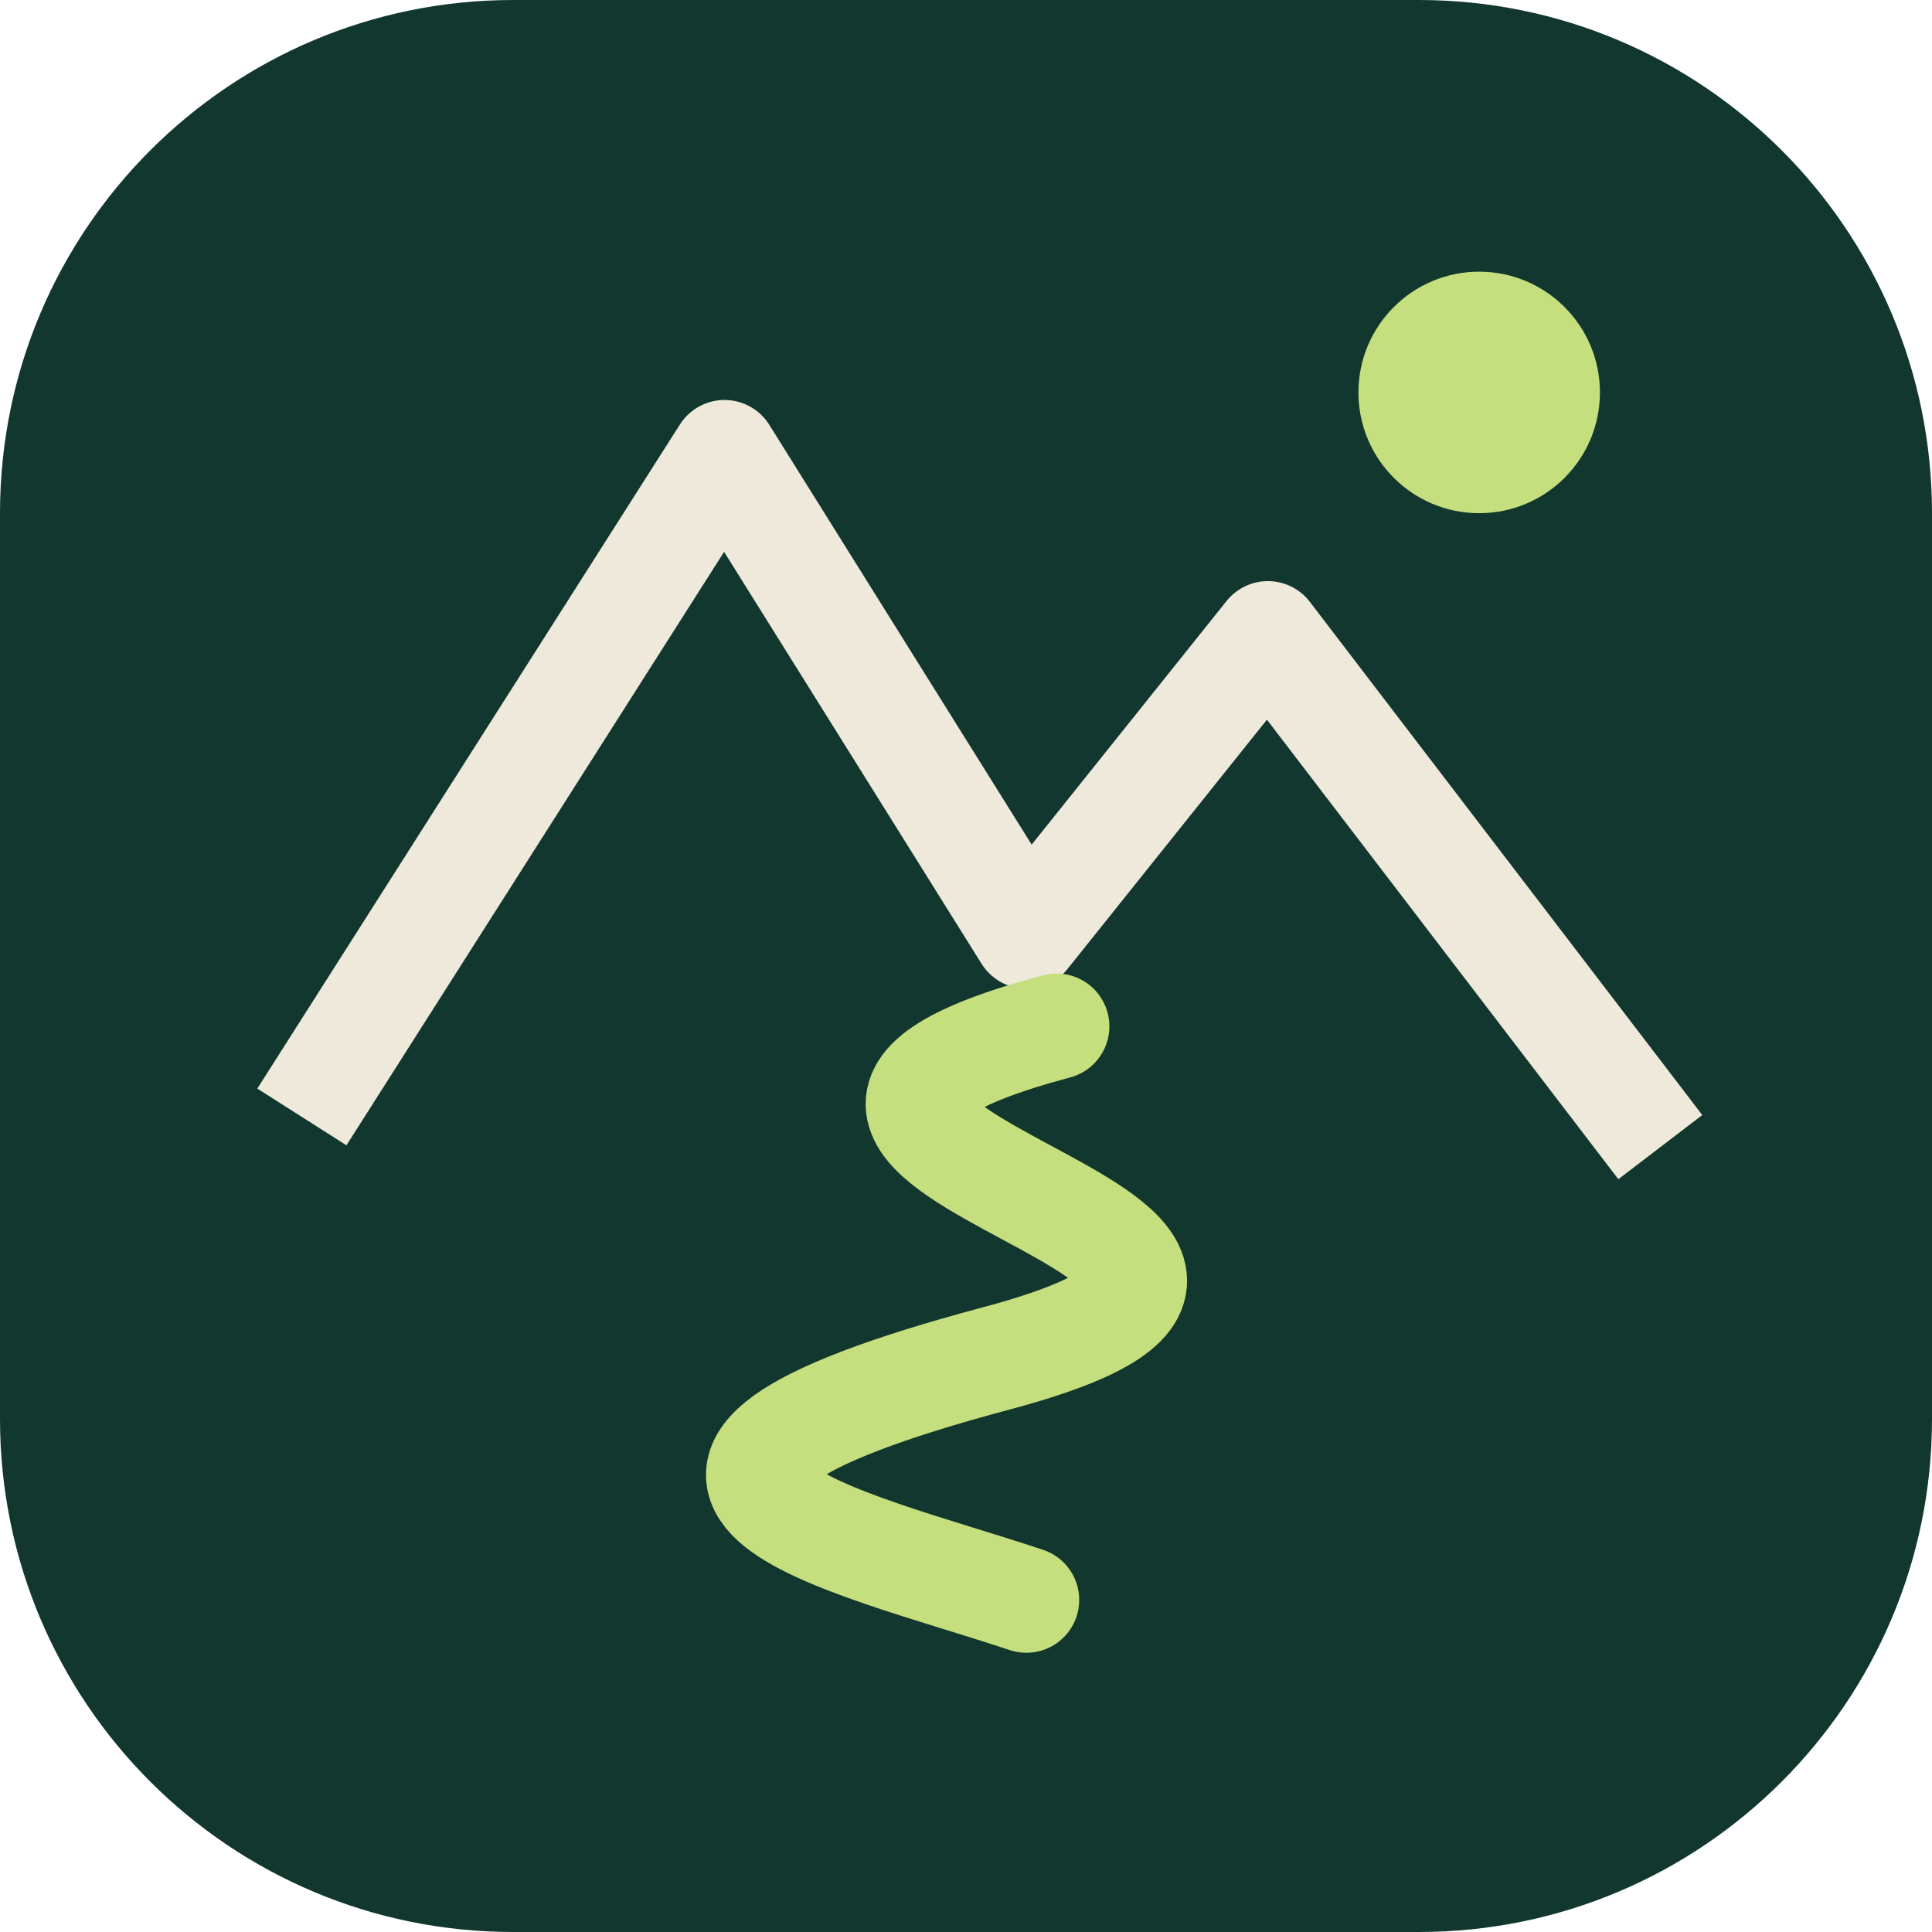
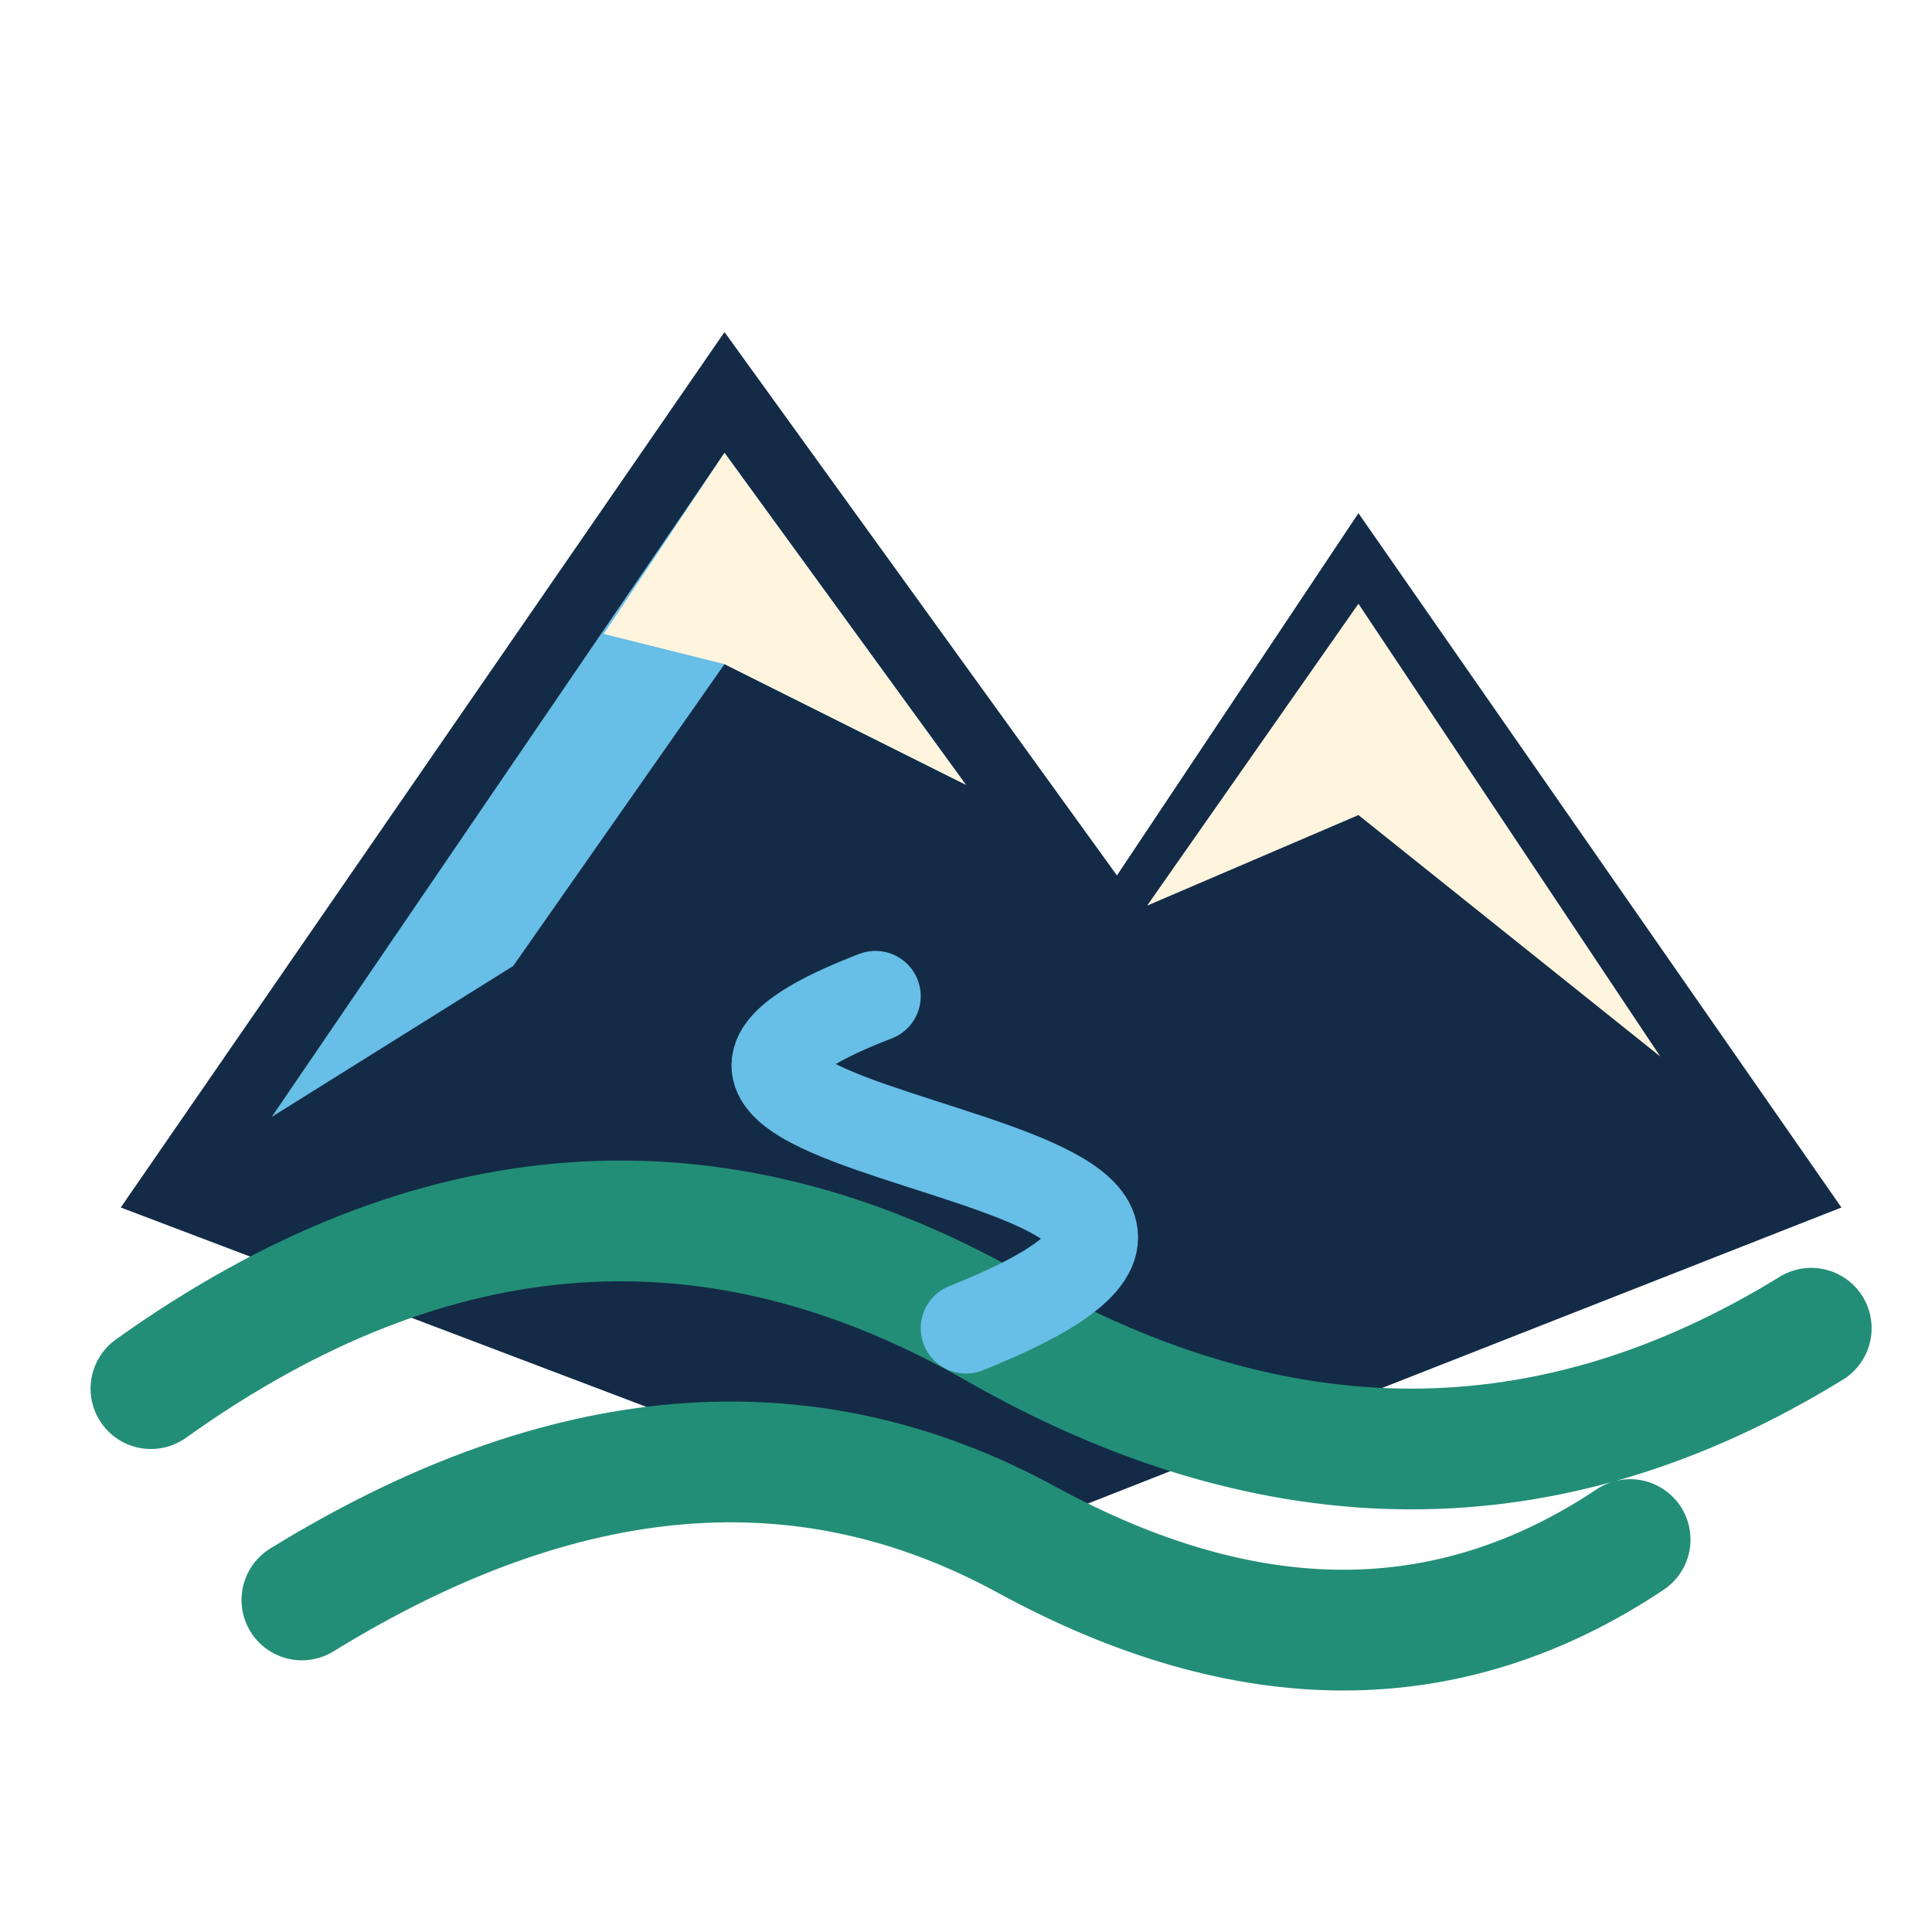
<svg xmlns="http://www.w3.org/2000/svg" viewBox="0 0 64 64">
-   <rect width="64" height="64" rx="17" fill="#12372e" />
-   <path d="M10 37 24 15 34 31 42 21 55 38" fill="none" stroke="#eee9da" stroke-width="3.5" stroke-linejoin="round" />
-   <path d="M35 34c-15 4 13 7-2 11s-5 6 1 8" fill="none" stroke="#c6df7e" stroke-width="3.5" stroke-linecap="round" />
-   <circle cx="49" cy="13" r="4" fill="#c6df7e" />
+   <path d="m4 40 20-29 13 18 8-12 16 23-28 11Z" fill="#132b46" />
+   <path d="m9 37 15-22 8 11-8-4-7 10Z" fill="#67bee7" />
+   <path d="m20 21 4-6 8 11-8-4Z" fill="#fff5df" />
+   <path d="m38 30 7-10 10 15-10-8Z" fill="#fff5df" />
+   <path d="M5 46q14-10 28-2t27 0M10 53q13-8 24-2t20 0" fill="none" stroke="#238e77" stroke-width="4" stroke-linecap="round" />
+   <path d="M29 33c-13 5 18 5 3 11" fill="none" stroke="#67bee7" stroke-width="3" stroke-linecap="round" />
</svg>
